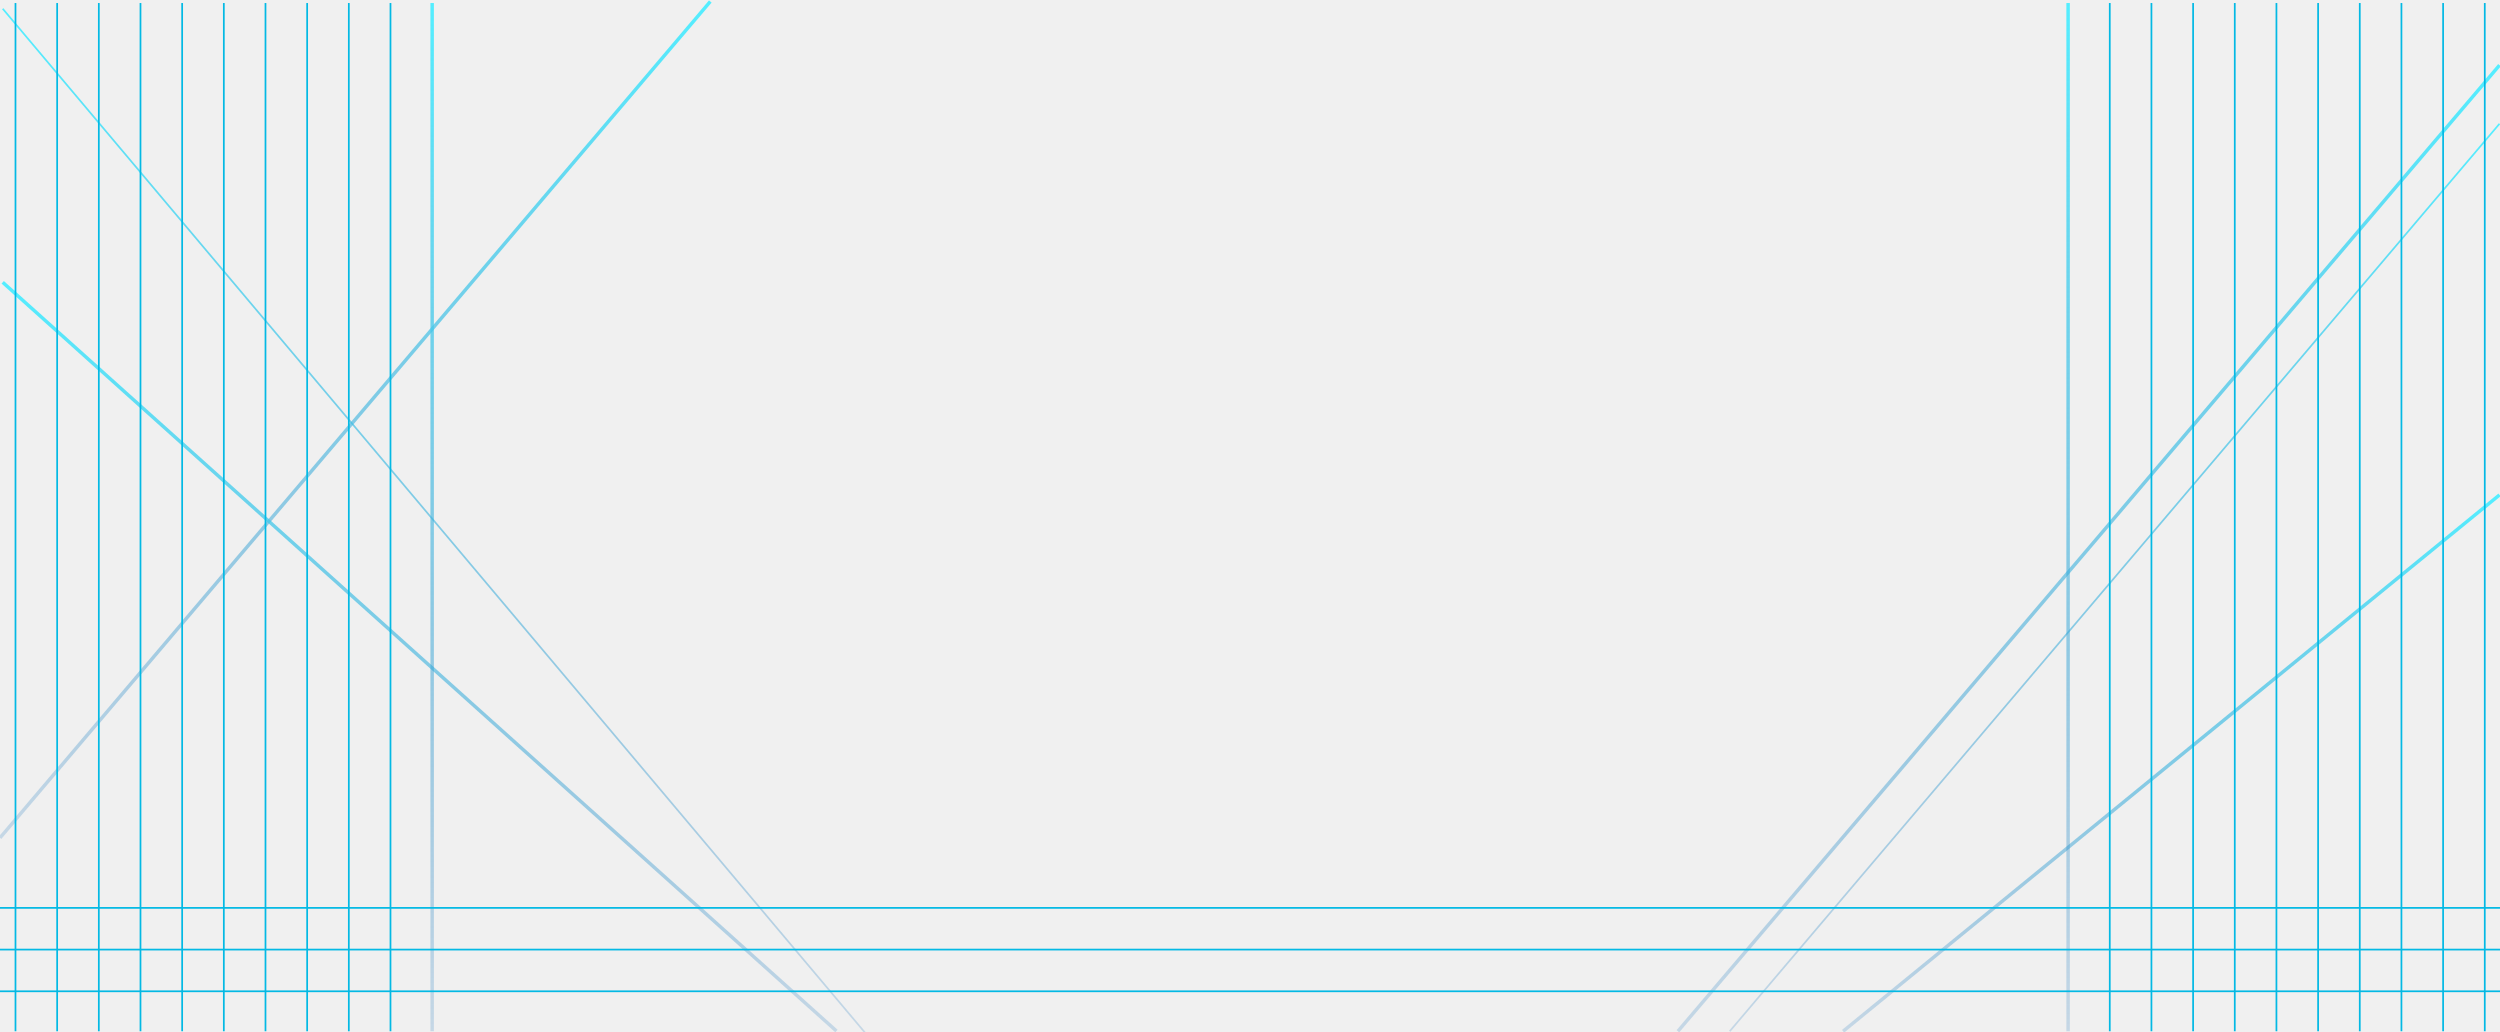
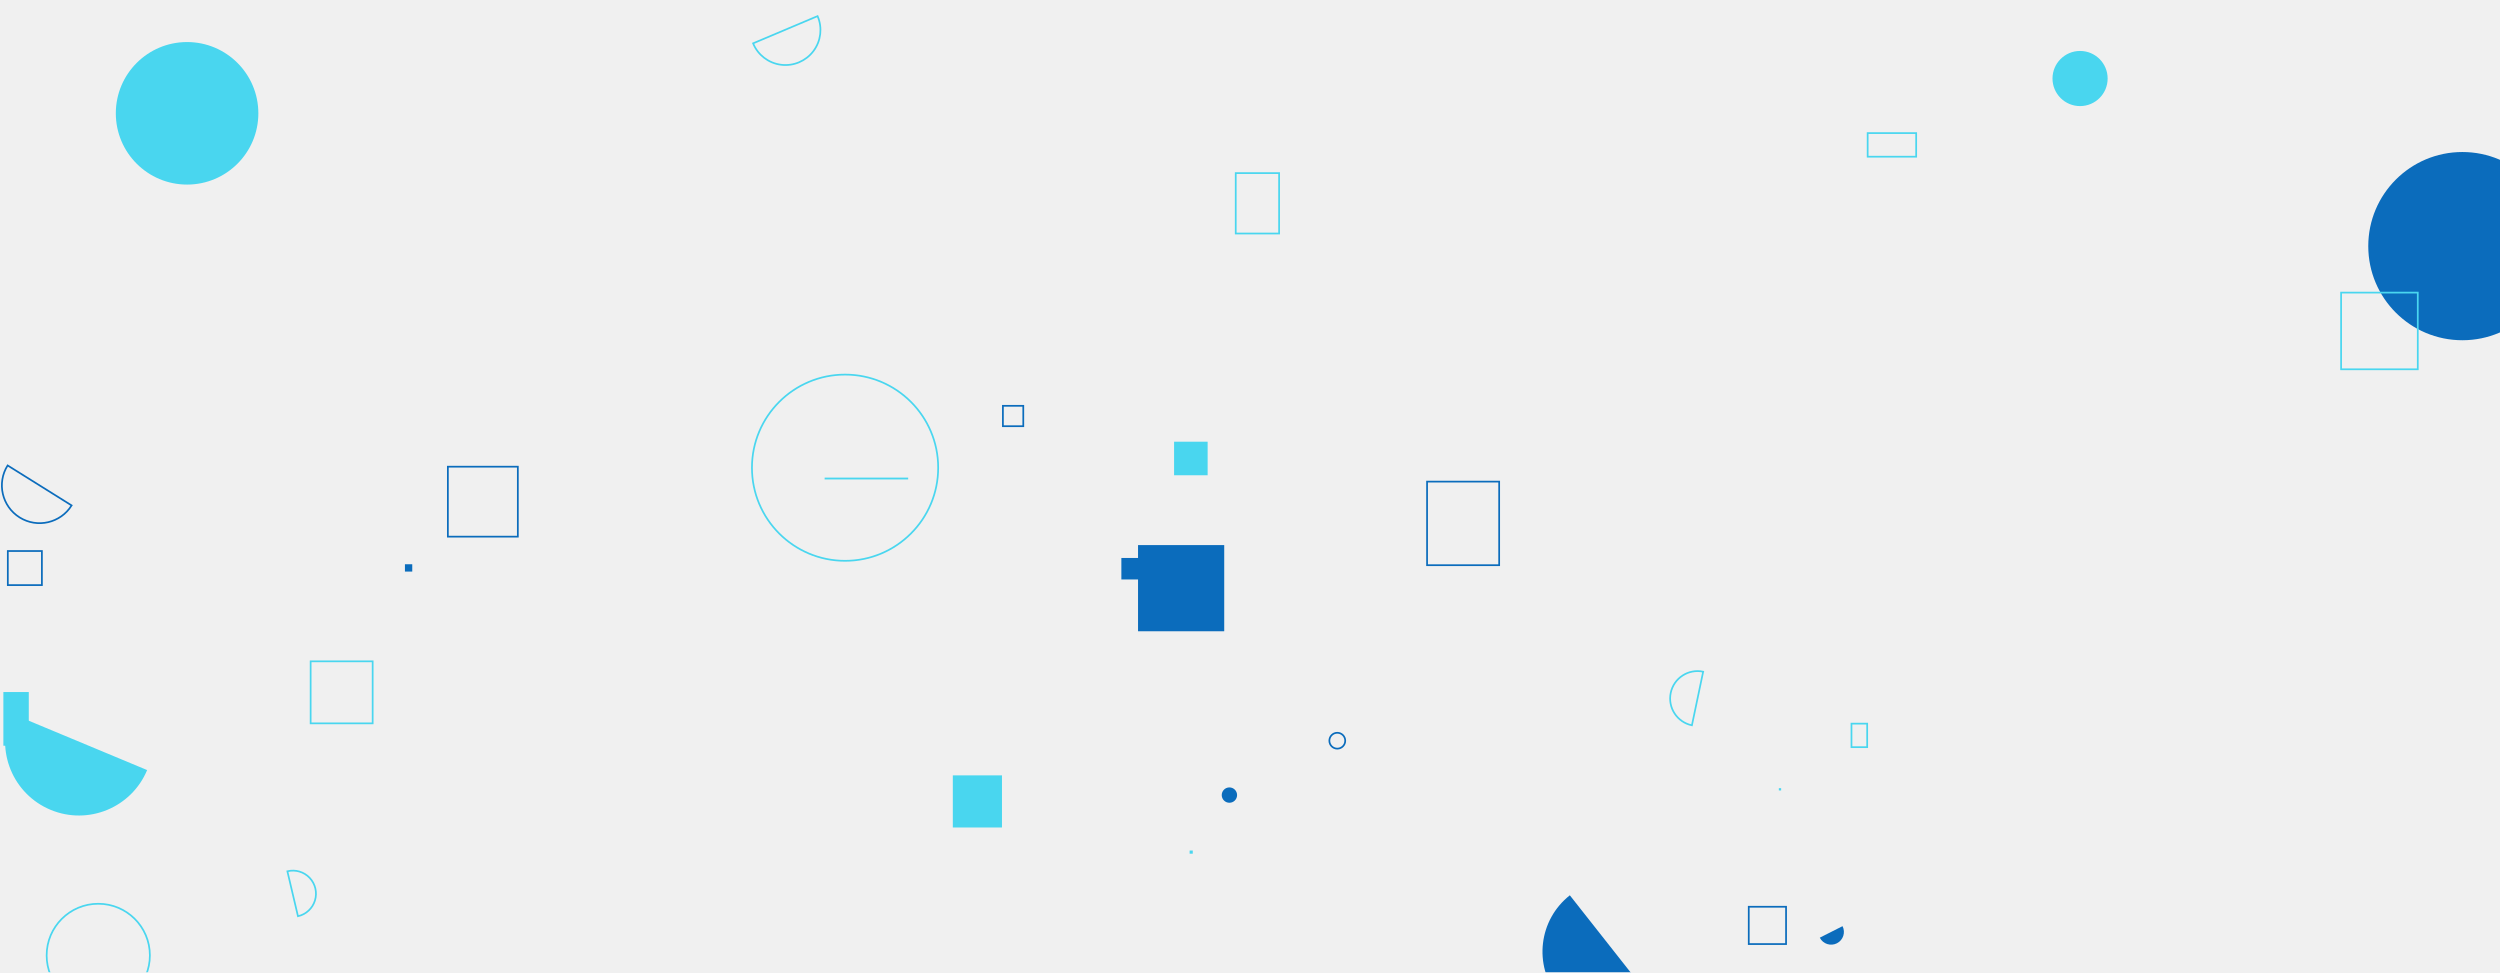
- <svg xmlns="http://www.w3.org/2000/svg" version="1.1" id="Layer_2" x="0px" y="0px" viewBox="0 0 1440 594" style="enable-background:new 0 0 1440 594;" xml:space="preserve">
-   <style type="text/css">
- 	.st0{fill:none;stroke:url(#SVGID_1_);stroke-width:2;stroke-miterlimit:10;}
- 	.st1{fill:none;stroke:url(#SVGID_2_);stroke-miterlimit:10;}
- 	.st2{fill:none;stroke:url(#SVGID_3_);stroke-width:2;stroke-miterlimit:10;}
- 	.st3{fill:none;stroke:url(#SVGID_4_);stroke-width:2;stroke-miterlimit:10;}
- 	.st4{fill:none;stroke:url(#SVGID_5_);stroke-width:2;stroke-miterlimit:10;}
- 	.st5{fill:none;stroke:url(#SVGID_6_);stroke-miterlimit:10;}
- 	.st6{fill:none;stroke:url(#SVGID_7_);stroke-width:2;stroke-miterlimit:10;}
- 	.st7{fill:none;stroke:#03B9E4;stroke-miterlimit:10;}
- 	.st8{fill:none;stroke:url(#SVGID_8_);stroke-width:2;stroke-miterlimit:10;}
- </style>
-   <g>
-     <linearGradient id="SVGID_1_" gradientUnits="userSpaceOnUse" x1="733.136" y1="-145.13" x2="733.136" y2="446.472" gradientTransform="matrix(1.1138 0.9488 -0.6928 0.8132 -507.5965 -576.3708)">
-       <stop offset="0" style="stop-color:#54EEFF" />
-       <stop offset="1" style="stop-color:#1C75BC;stop-opacity:0.2" />
-     </linearGradient>
-     <line class="st0" x1="409.13" y1="0.87" x2="0" y2="482.59" />
-     <linearGradient id="SVGID_2_" gradientUnits="userSpaceOnUse" x1="-1049.597" y1="-561.528" x2="-1049.597" y2="26.717" gradientTransform="matrix(0.4736 -0.4022 0.8486 0.9992 973.912 144.9931)">
-       <stop offset="0" style="stop-color:#54EEFF" />
-       <stop offset="1" style="stop-color:#1C75BC;stop-opacity:0.2" />
-     </linearGradient>
-     <line class="st1" x1="1.56" y1="5.02" x2="498.3" y2="594.87" />
-     <linearGradient id="SVGID_3_" gradientUnits="userSpaceOnUse" x1="-1141.297" y1="-470.17" x2="-1141.297" y2="18.258" gradientTransform="matrix(0.4736 -0.4022 0.8486 0.9992 973.912 144.9931)">
-       <stop offset="0" style="stop-color:#54EEFF" />
-       <stop offset="1" style="stop-color:#1C75BC;stop-opacity:0.2" />
-     </linearGradient>
-     <line class="st2" x1="1.56" y1="162.62" x2="481.8" y2="593.87" />
-     <g>
-       <linearGradient id="SVGID_4_" gradientUnits="userSpaceOnUse" x1="1285.488" y1="-744.568" x2="1285.488" y2="-60.789" gradientTransform="matrix(1.1138 0.9488 -0.6928 0.8132 -507.5965 -576.3708)">
-         <stop offset="0" style="stop-color:#54EEFF" />
-         <stop offset="1" style="stop-color:#1C75BC;stop-opacity:0.2" />
-       </linearGradient>
-       <line class="st3" x1="1439.72" y1="37.54" x2="966.47" y2="594" />
-       <linearGradient id="SVGID_5_" gradientUnits="userSpaceOnUse" x1="1365.095" y1="-568.318" x2="1365.095" y2="-118.411" gradientTransform="matrix(1.1138 0.9488 -0.6928 0.8132 -507.5965 -576.3708)">
-         <stop offset="0" style="stop-color:#54EEFF" />
-         <stop offset="1" style="stop-color:#1C75BC;stop-opacity:0.2" />
-       </linearGradient>
-       <line class="st4" x1="1439.72" y1="285.07" x2="1061.61" y2="594" />
-       <linearGradient id="SVGID_6_" gradientUnits="userSpaceOnUse" x1="1300.727" y1="-720.535" x2="1300.727" y2="-78.908" gradientTransform="matrix(1.1138 0.9488 -0.6928 0.8132 -507.5965 -576.3708)">
-         <stop offset="0" style="stop-color:#54EEFF" />
-         <stop offset="1" style="stop-color:#1C75BC;stop-opacity:0.2" />
-       </linearGradient>
-       <line class="st5" x1="1439.72" y1="71.27" x2="996.32" y2="594" />
-       <g>
-         <linearGradient id="SVGID_7_" gradientUnits="userSpaceOnUse" x1="248.925" y1="1.743" x2="248.925" y2="594">
-           <stop offset="0" style="stop-color:#54EEFF" />
-           <stop offset="1" style="stop-color:#1C75BC;stop-opacity:0.2" />
-         </linearGradient>
-         <line class="st6" x1="248.92" y1="1.74" x2="248.92" y2="594" />
-         <line class="st7" x1="224.92" y1="1.74" x2="224.92" y2="594" />
-         <line class="st7" x1="200.92" y1="1.74" x2="200.92" y2="594" />
-         <line class="st7" x1="176.92" y1="1.74" x2="176.92" y2="594" />
-         <line class="st7" x1="152.92" y1="1.74" x2="152.92" y2="594" />
-         <line class="st7" x1="128.92" y1="1.74" x2="128.92" y2="594" />
-         <line class="st7" x1="104.92" y1="1.74" x2="104.92" y2="594" />
-         <line class="st7" x1="80.92" y1="1.74" x2="80.92" y2="594" />
-         <line class="st7" x1="56.92" y1="1.74" x2="56.92" y2="594" />
-         <line class="st7" x1="32.92" y1="1.74" x2="32.92" y2="594" />
-         <line class="st7" x1="8.92" y1="1.74" x2="8.92" y2="594" />
-       </g>
-       <g>
-         <linearGradient id="SVGID_8_" gradientUnits="userSpaceOnUse" x1="421.877" y1="1.743" x2="421.877" y2="594" gradientTransform="matrix(-1 0 0 1 1613.103 0)">
-           <stop offset="0" style="stop-color:#54EEFF" />
-           <stop offset="1" style="stop-color:#1C75BC;stop-opacity:0.2" />
-         </linearGradient>
-         <line class="st8" x1="1191.23" y1="1.74" x2="1191.23" y2="594" />
-         <line class="st7" x1="1215.23" y1="1.74" x2="1215.23" y2="594" />
-         <line class="st7" x1="1239.23" y1="1.74" x2="1239.23" y2="594" />
-         <line class="st7" x1="1263.23" y1="1.74" x2="1263.23" y2="594" />
-         <line class="st7" x1="1287.23" y1="1.74" x2="1287.23" y2="594" />
-         <line class="st7" x1="1311.23" y1="1.74" x2="1311.23" y2="594" />
-         <line class="st7" x1="1335.23" y1="1.74" x2="1335.23" y2="594" />
-         <line class="st7" x1="1359.23" y1="1.74" x2="1359.23" y2="594" />
-         <line class="st7" x1="1383.23" y1="1.74" x2="1383.23" y2="594" />
-         <line class="st7" x1="1407.23" y1="1.74" x2="1407.23" y2="594" />
-         <line class="st7" x1="1431.23" y1="1.74" x2="1431.23" y2="594" />
-       </g>
-       <line class="st7" x1="0" y1="570.98" x2="1440" y2="570.98" />
-       <line class="st7" x1="0" y1="546.96" x2="1440" y2="546.96" />
-       <line class="st7" x1="0" y1="522.94" x2="1440" y2="522.94" />
-     </g>
+ <svg xmlns="http://www.w3.org/2000/svg" version="1.1" width="1440" height="560" preserveAspectRatio="none" viewBox="0 0 1440 560">
+   <g mask="url(&quot;#SvgjsMask1002&quot;)" fill="none">
+     <path d="M765.71 426.65 a4.57 4.57 0 1 0 9.14 0 a4.57 4.57 0 1 0 -9.14 0z" stroke="rgba(11, 108, 188, 1)" />
+     <path d="M66.71 65.27 a41.05 41.05 0 1 0 82.1 0 a41.05 41.05 0 1 0 -82.1 0z" fill="rgba(73, 214, 239, 1)" />
+     <path d="M548.82 446.61L577.14 446.61L577.14 476.63L548.82 476.63z" fill="rgba(73, 214, 239, 1)" />
+     <path d="M1024.61 453.98L1025.94 453.98L1025.94 455.31L1024.61 455.31z" fill="rgba(73, 214, 239, 1)" />
+     <path d="M26.87 550.3 a29.73 29.73 0 1 0 59.46 0 a29.73 29.73 0 1 0 -59.46 0z" stroke="rgba(73, 214, 239, 1)" />
+     <path d="M981.02 386.89a15.78 15.78 0 1 0-6.48 30.89z" stroke="rgba(73, 214, 239, 1)" />
+     <path d="M1075.77 76.66L1103.72 76.66L1103.72 90.26L1075.77 90.26z" stroke="rgba(73, 214, 239, 1)" />
+     <path d="M433.78 24.97a20.16 20.16 0 1 0 37.14-15.69z" stroke="rgba(73, 214, 239, 1)" />
+     <path d="M645.91 321.39L698.08 321.39L698.08 333.77L645.91 333.77z" fill="rgba(11, 108, 188, 1)" />
+     <path d="M577.67 233.75L589.41 233.75L589.41 245.49L577.67 245.49z" stroke="rgba(11, 108, 188, 1)" />
+     <path d="M904.22 515.69a41.33 41.33 0 1 0 51.17 64.92z" fill="rgba(11, 108, 188, 1)" />
+     <path d="M433.13 269.4 a53.63 53.63 0 1 0 107.26 0 a53.63 53.63 0 1 0 -107.26 0z" stroke="rgba(73, 214, 239, 1)" />
+     <path d="M6.22 410.82a42.54 42.54 0 1 0 78.53 32.74z" fill="rgba(73, 214, 239, 1)" />
+     <path d="M171.63 527.75a13.3 13.3 0 1 0-6.1-25.89z" stroke="rgba(73, 214, 239, 1)" />
+     <path d="M685.72 490.41L686.54 490.41L686.54 491.23L685.72 491.23z" stroke="rgba(73, 214, 239, 1)" />
+     <path d="M1364.12 141.77 a54.21 54.21 0 1 0 108.42 0 a54.21 54.21 0 1 0 -108.42 0z" fill="rgba(11, 108, 188, 1)" />
+     <path d="M655.51 313.97L705.15 313.97L705.15 363.61L655.51 363.61z" fill="rgba(11, 108, 188, 1)" />
+     <path d="M703.72 457.97 a4.42 4.42 0 1 0 8.84 0 a4.42 4.42 0 1 0 -8.84 0z" fill="rgba(11, 108, 188, 1)" />
+     <path d="M821.99 277.41L863.52 277.41L863.52 325.55L821.99 325.55z" stroke="rgba(11, 108, 188, 1)" />
+     <path d="M257.97 268.81L298.27 268.81L298.27 309.11L257.97 309.11z" stroke="rgba(11, 108, 188, 1)" />
+     <path d="M474.99 275.1L523.11 275.1L523.11 276.16L474.99 276.16z" fill="rgba(73, 214, 239, 1)" />
+     <path d="M1348.47 168.54L1392.64 168.54L1392.64 212.71L1348.47 212.71z" stroke="rgba(73, 214, 239, 1)" />
+     <path d="M4.5 317.39L24.13 317.39L24.13 337.02L4.5 337.02z" stroke="rgba(11, 108, 188, 1)" />
+     <path d="M1.94 398.61L16.58 398.61L16.58 429.54L1.94 429.54z" fill="rgba(73, 214, 239, 1)" />
+     <path d="M178.93 380.93L214.65 380.93L214.65 416.65L178.93 416.65z" stroke="rgba(73, 214, 239, 1)" />
+     <path d="M233.24 325.01L237.46 325.01L237.46 329.23L233.24 329.23z" fill="rgba(11, 108, 188, 1)" />
+     <path d="M1048.2 540.1a7.34 7.34 0 1 0 13.1-6.63z" fill="rgba(11, 108, 188, 1)" />
+     <path d="M676.27 254.42L695.6 254.42L695.6 273.75L676.27 273.75z" fill="rgba(73, 214, 239, 1)" />
+     <path d="M1066.45 416.82L1075.5 416.82L1075.5 430.36L1066.45 430.36z" stroke="rgba(73, 214, 239, 1)" />
+     <path d="M1182.24 45.23 a15.88 15.88 0 1 0 31.76 0 a15.88 15.88 0 1 0 -31.76 0z" fill="rgba(73, 214, 239, 1)" />
+     <path d="M4.39 268.09a21.73 21.73 0 1 0 36.86 23.04z" stroke="rgba(11, 108, 188, 1)" />
+     <path d="M711.78 99.71L736.77 99.71L736.77 134.51L711.78 134.51z" stroke="rgba(73, 214, 239, 1)" />
+     <path d="M1007.28 522.29L1028.77 522.29L1028.77 543.78L1007.28 543.78z" stroke="rgba(11, 108, 188, 1)" />
  </g>
+   <defs>
+     <mask id="SvgjsMask1002">
+       <rect width="1440" height="560" fill="#ffffff" />
+     </mask>
+   </defs>
</svg>
